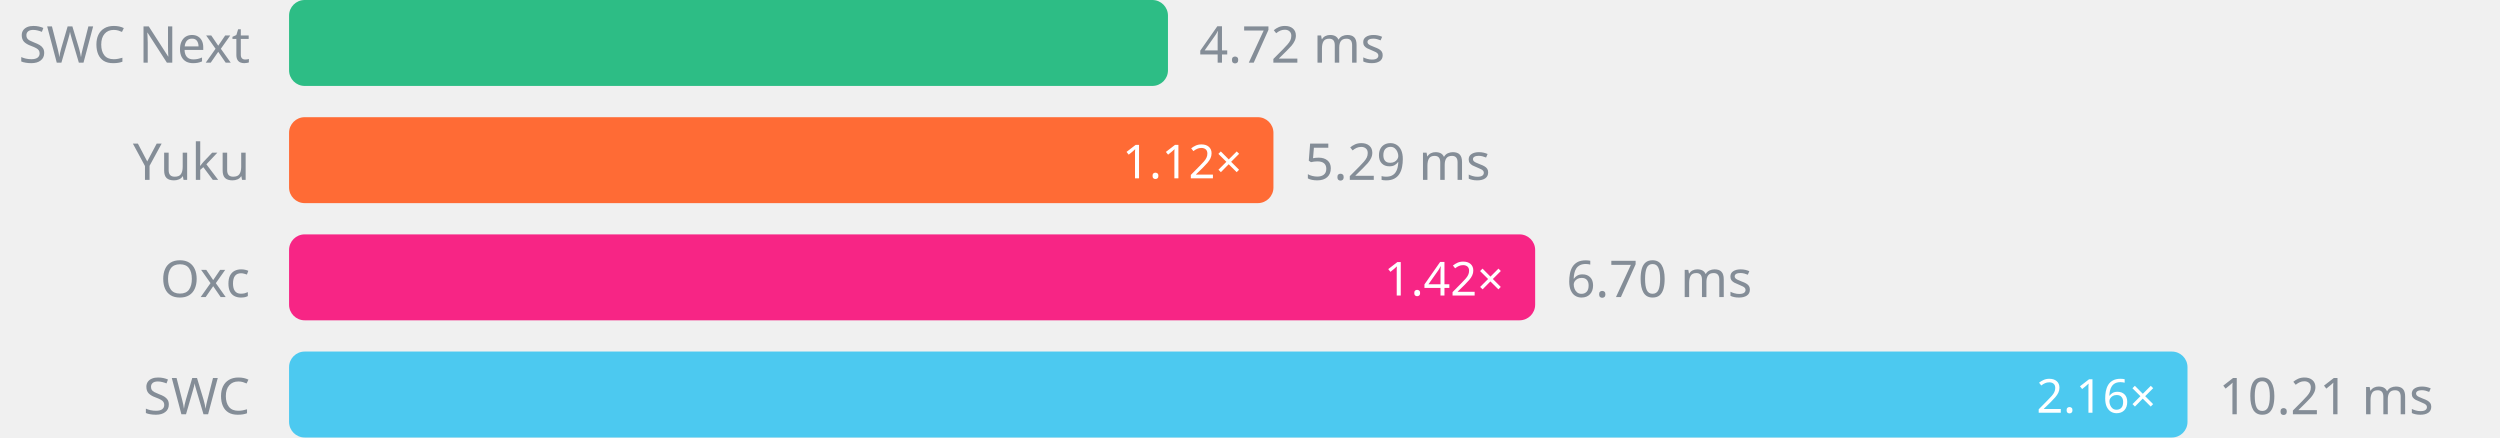
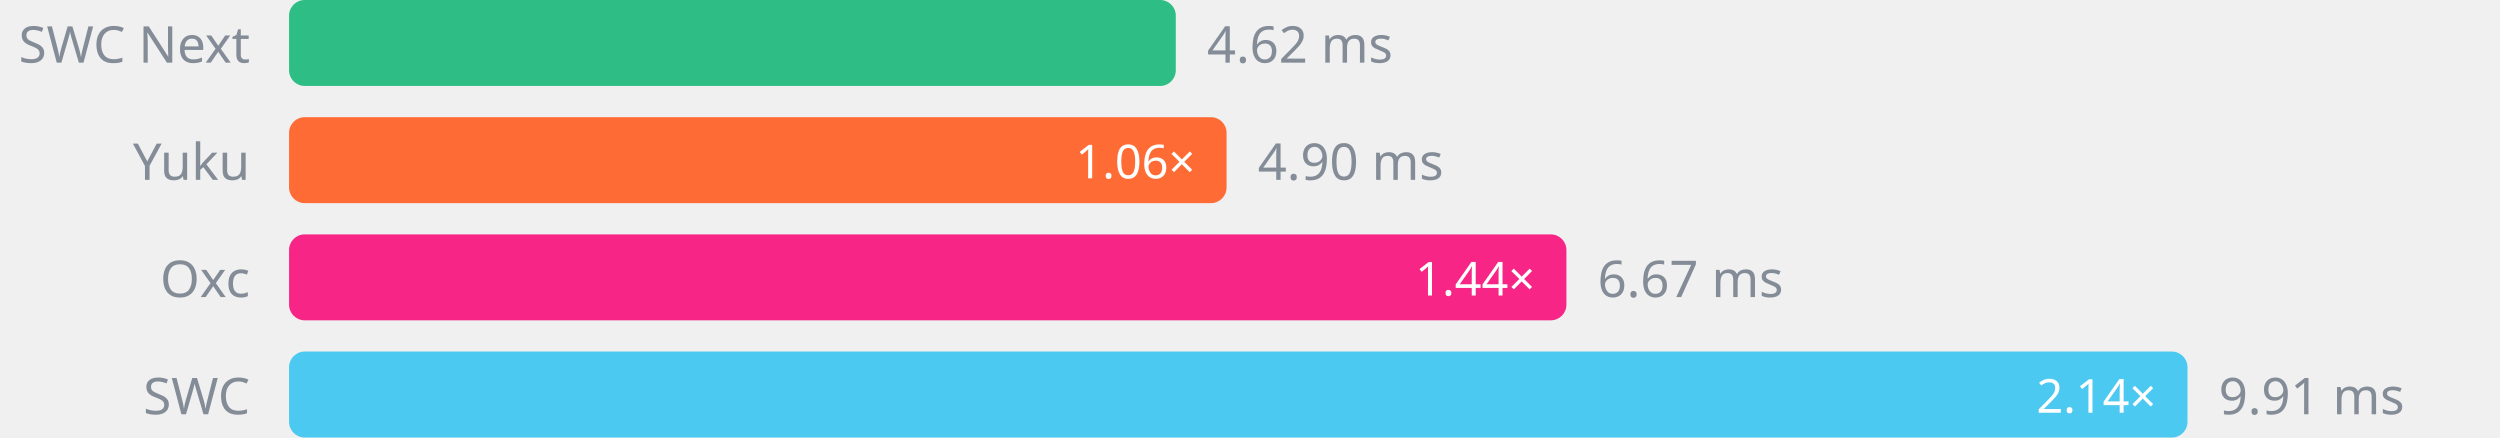
<svg xmlns="http://www.w3.org/2000/svg" width="640" height="112" viewBox="0 0 640 112">
  <style>
    text { font: 13px -apple-system, BlinkMacSystemFont, "Segoe UI", "Noto Sans", Helvetica, Arial, sans-serif; fill: #848d97; dominant-baseline: central; font-variant-numeric: tabular-nums }
    .ratio { font-size: 12px; fill: #fff }
  </style>
  <text x="64" y="11" text-anchor="end">SWC Next</text>
-   <rect x="74" y="0" width="225" height="22" rx="4" fill="#2DBD85" />
-   <text x="307" y="11">4.72 ms</text>
+   <rect x="74" y="0" width="227" height="22" rx="4" fill="#2DBD85" />
+   <text x="309" y="11">4.62 ms</text>
  <text x="64" y="41" text-anchor="end">Yuku</text>
-   <rect x="74" y="30" width="252" height="22" rx="4" fill="#FF6B35" />
-   <text x="334" y="41">5.29 ms</text>
-   <text class="ratio" x="318" y="41" text-anchor="end">1.12×</text>
+   <rect x="74" y="30" width="240" height="22" rx="4" fill="#FF6B35" />
+   <text x="322" y="41">4.90 ms</text>
+   <text class="ratio" x="306" y="41" text-anchor="end">1.06×</text>
  <text x="64" y="71" text-anchor="end">Oxc</text>
-   <rect x="74" y="60" width="319" height="22" rx="4" fill="#F72585" />
-   <text x="401" y="71">6.70 ms</text>
-   <text class="ratio" x="385" y="71" text-anchor="end">1.42×</text>
+   <rect x="74" y="60" width="327" height="22" rx="4" fill="#F72585" />
+   <text x="409" y="71">6.67 ms</text>
+   <text class="ratio" x="393" y="71" text-anchor="end">1.44×</text>
  <text x="64" y="101" text-anchor="end">SWC</text>
  <rect x="74" y="90" width="486" height="22" rx="4" fill="#4CC9F0" />
-   <text x="568" y="101">10.21 ms</text>
-   <text class="ratio" x="552" y="101" text-anchor="end">2.16×</text>
+   <text x="568" y="101">9.91 ms</text>
+   <text class="ratio" x="552" y="101" text-anchor="end">2.14×</text>
</svg>
